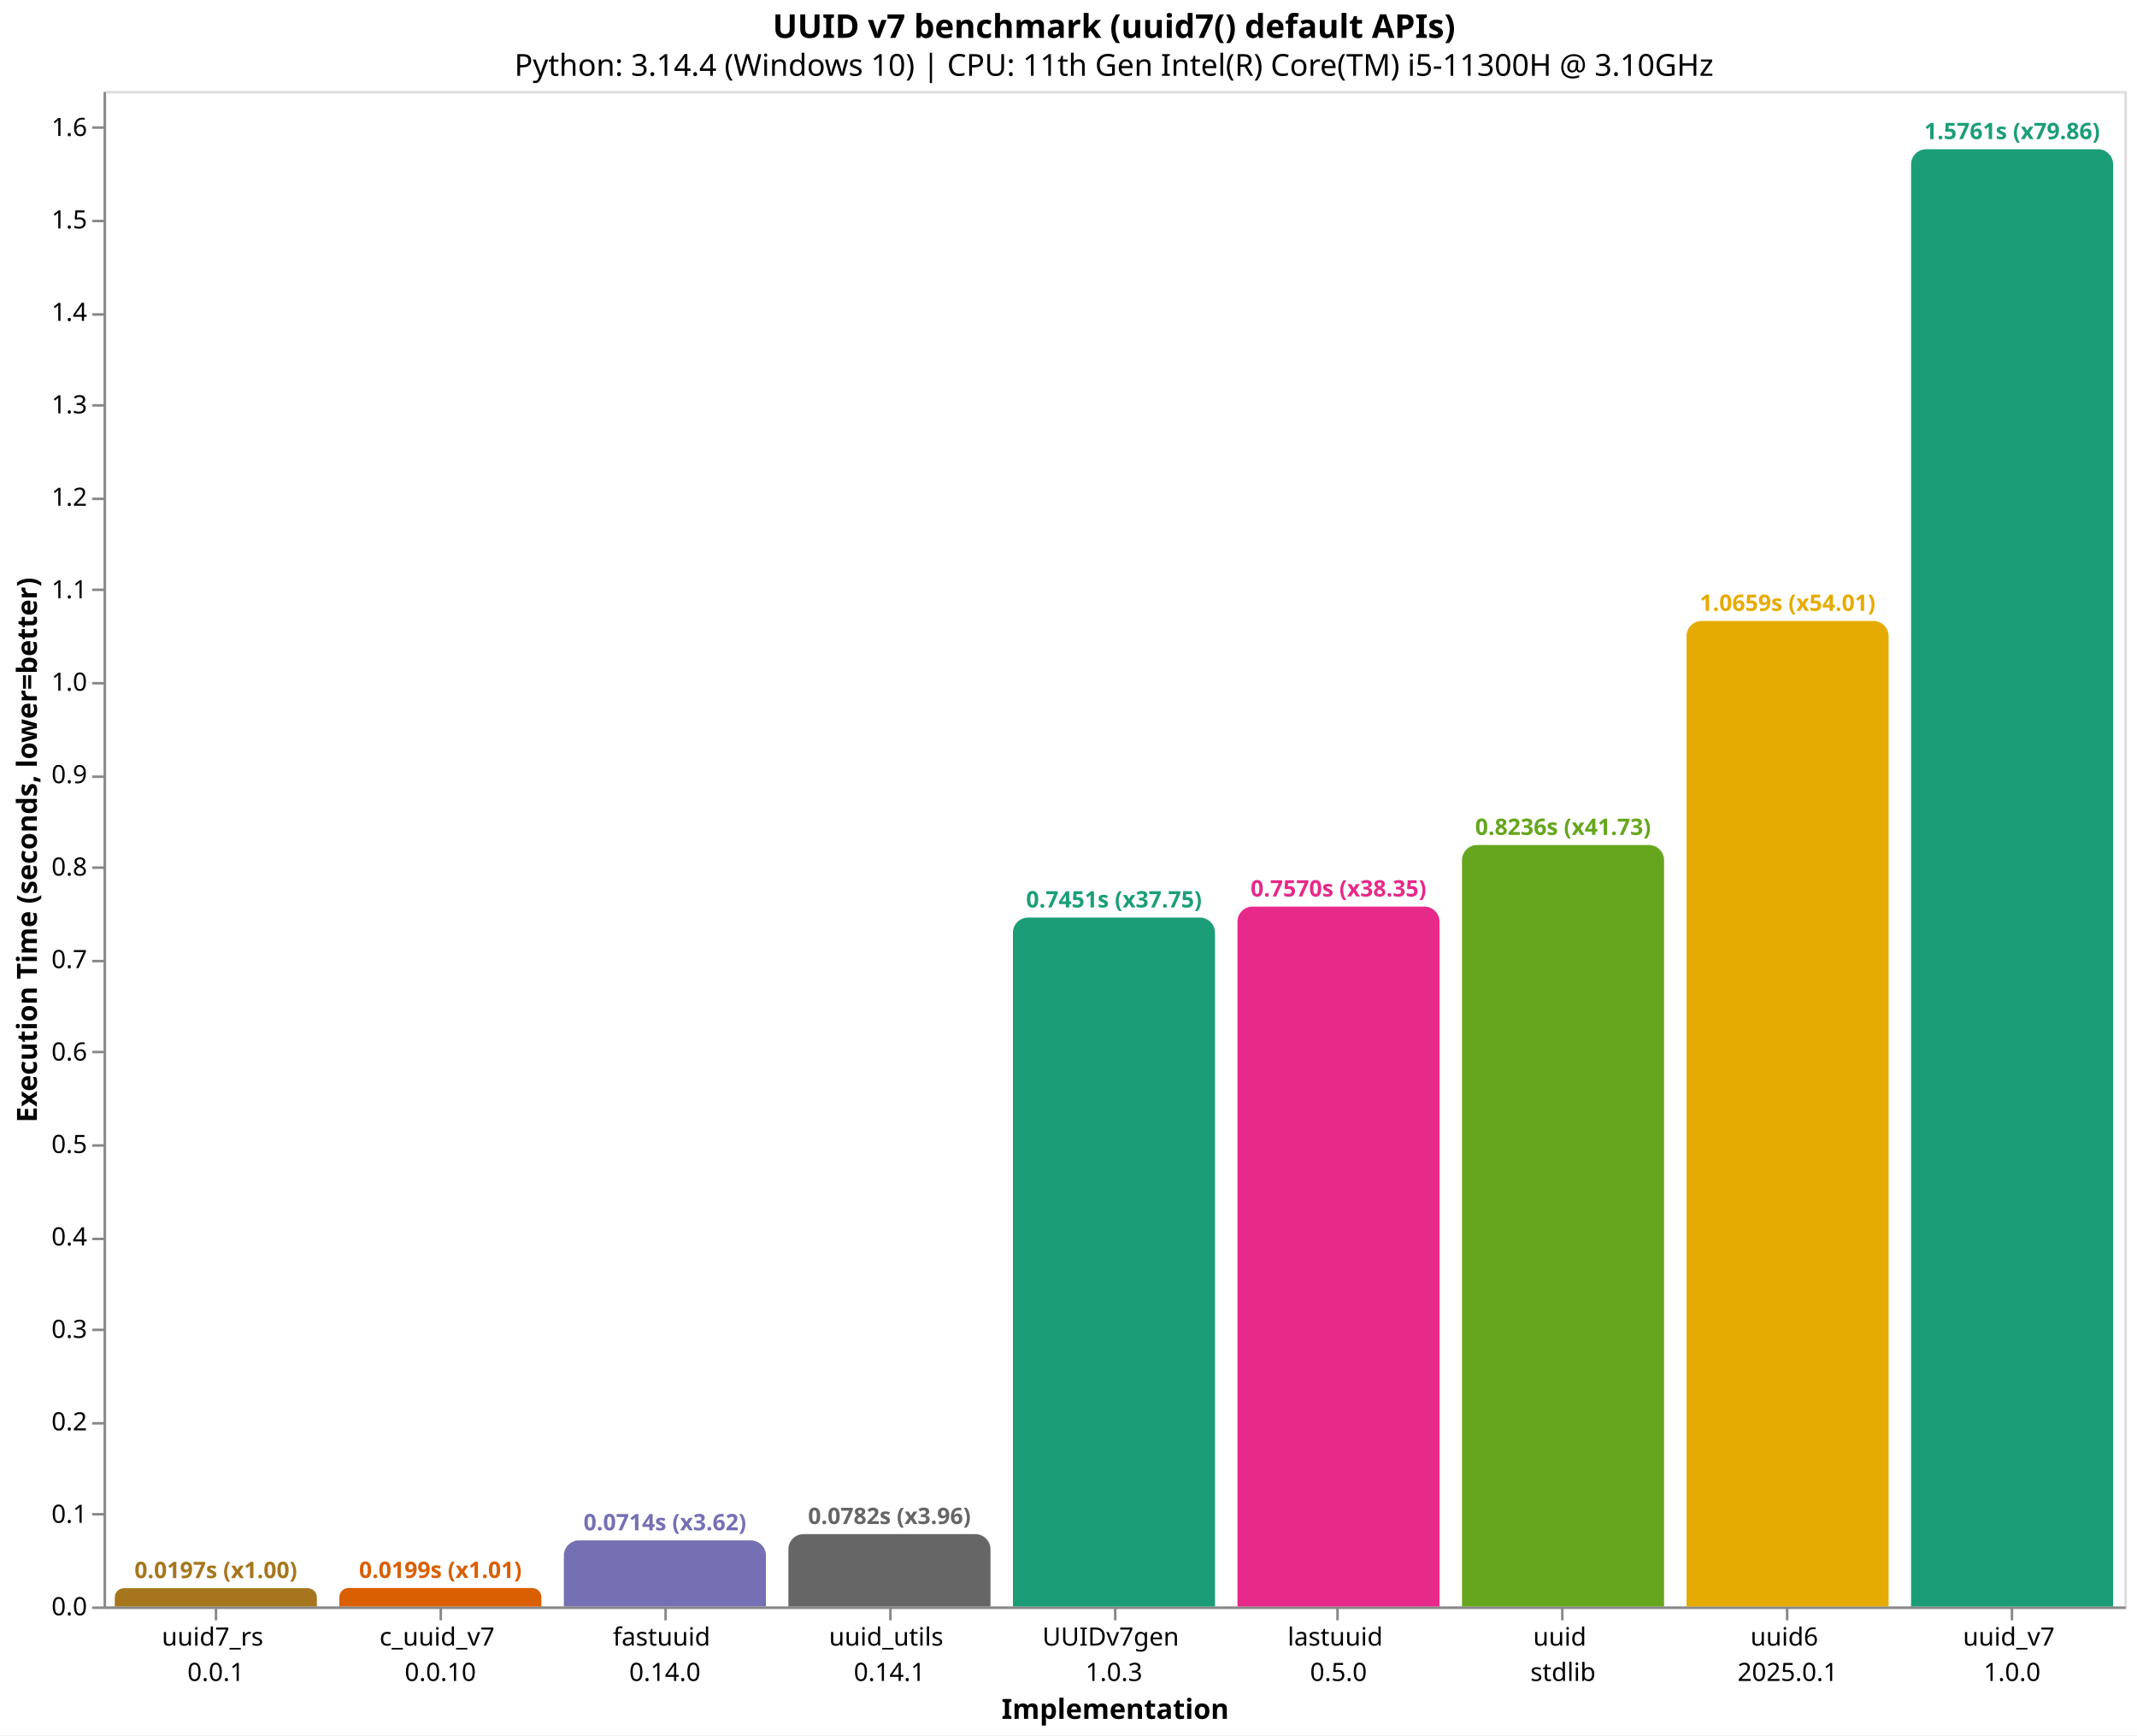
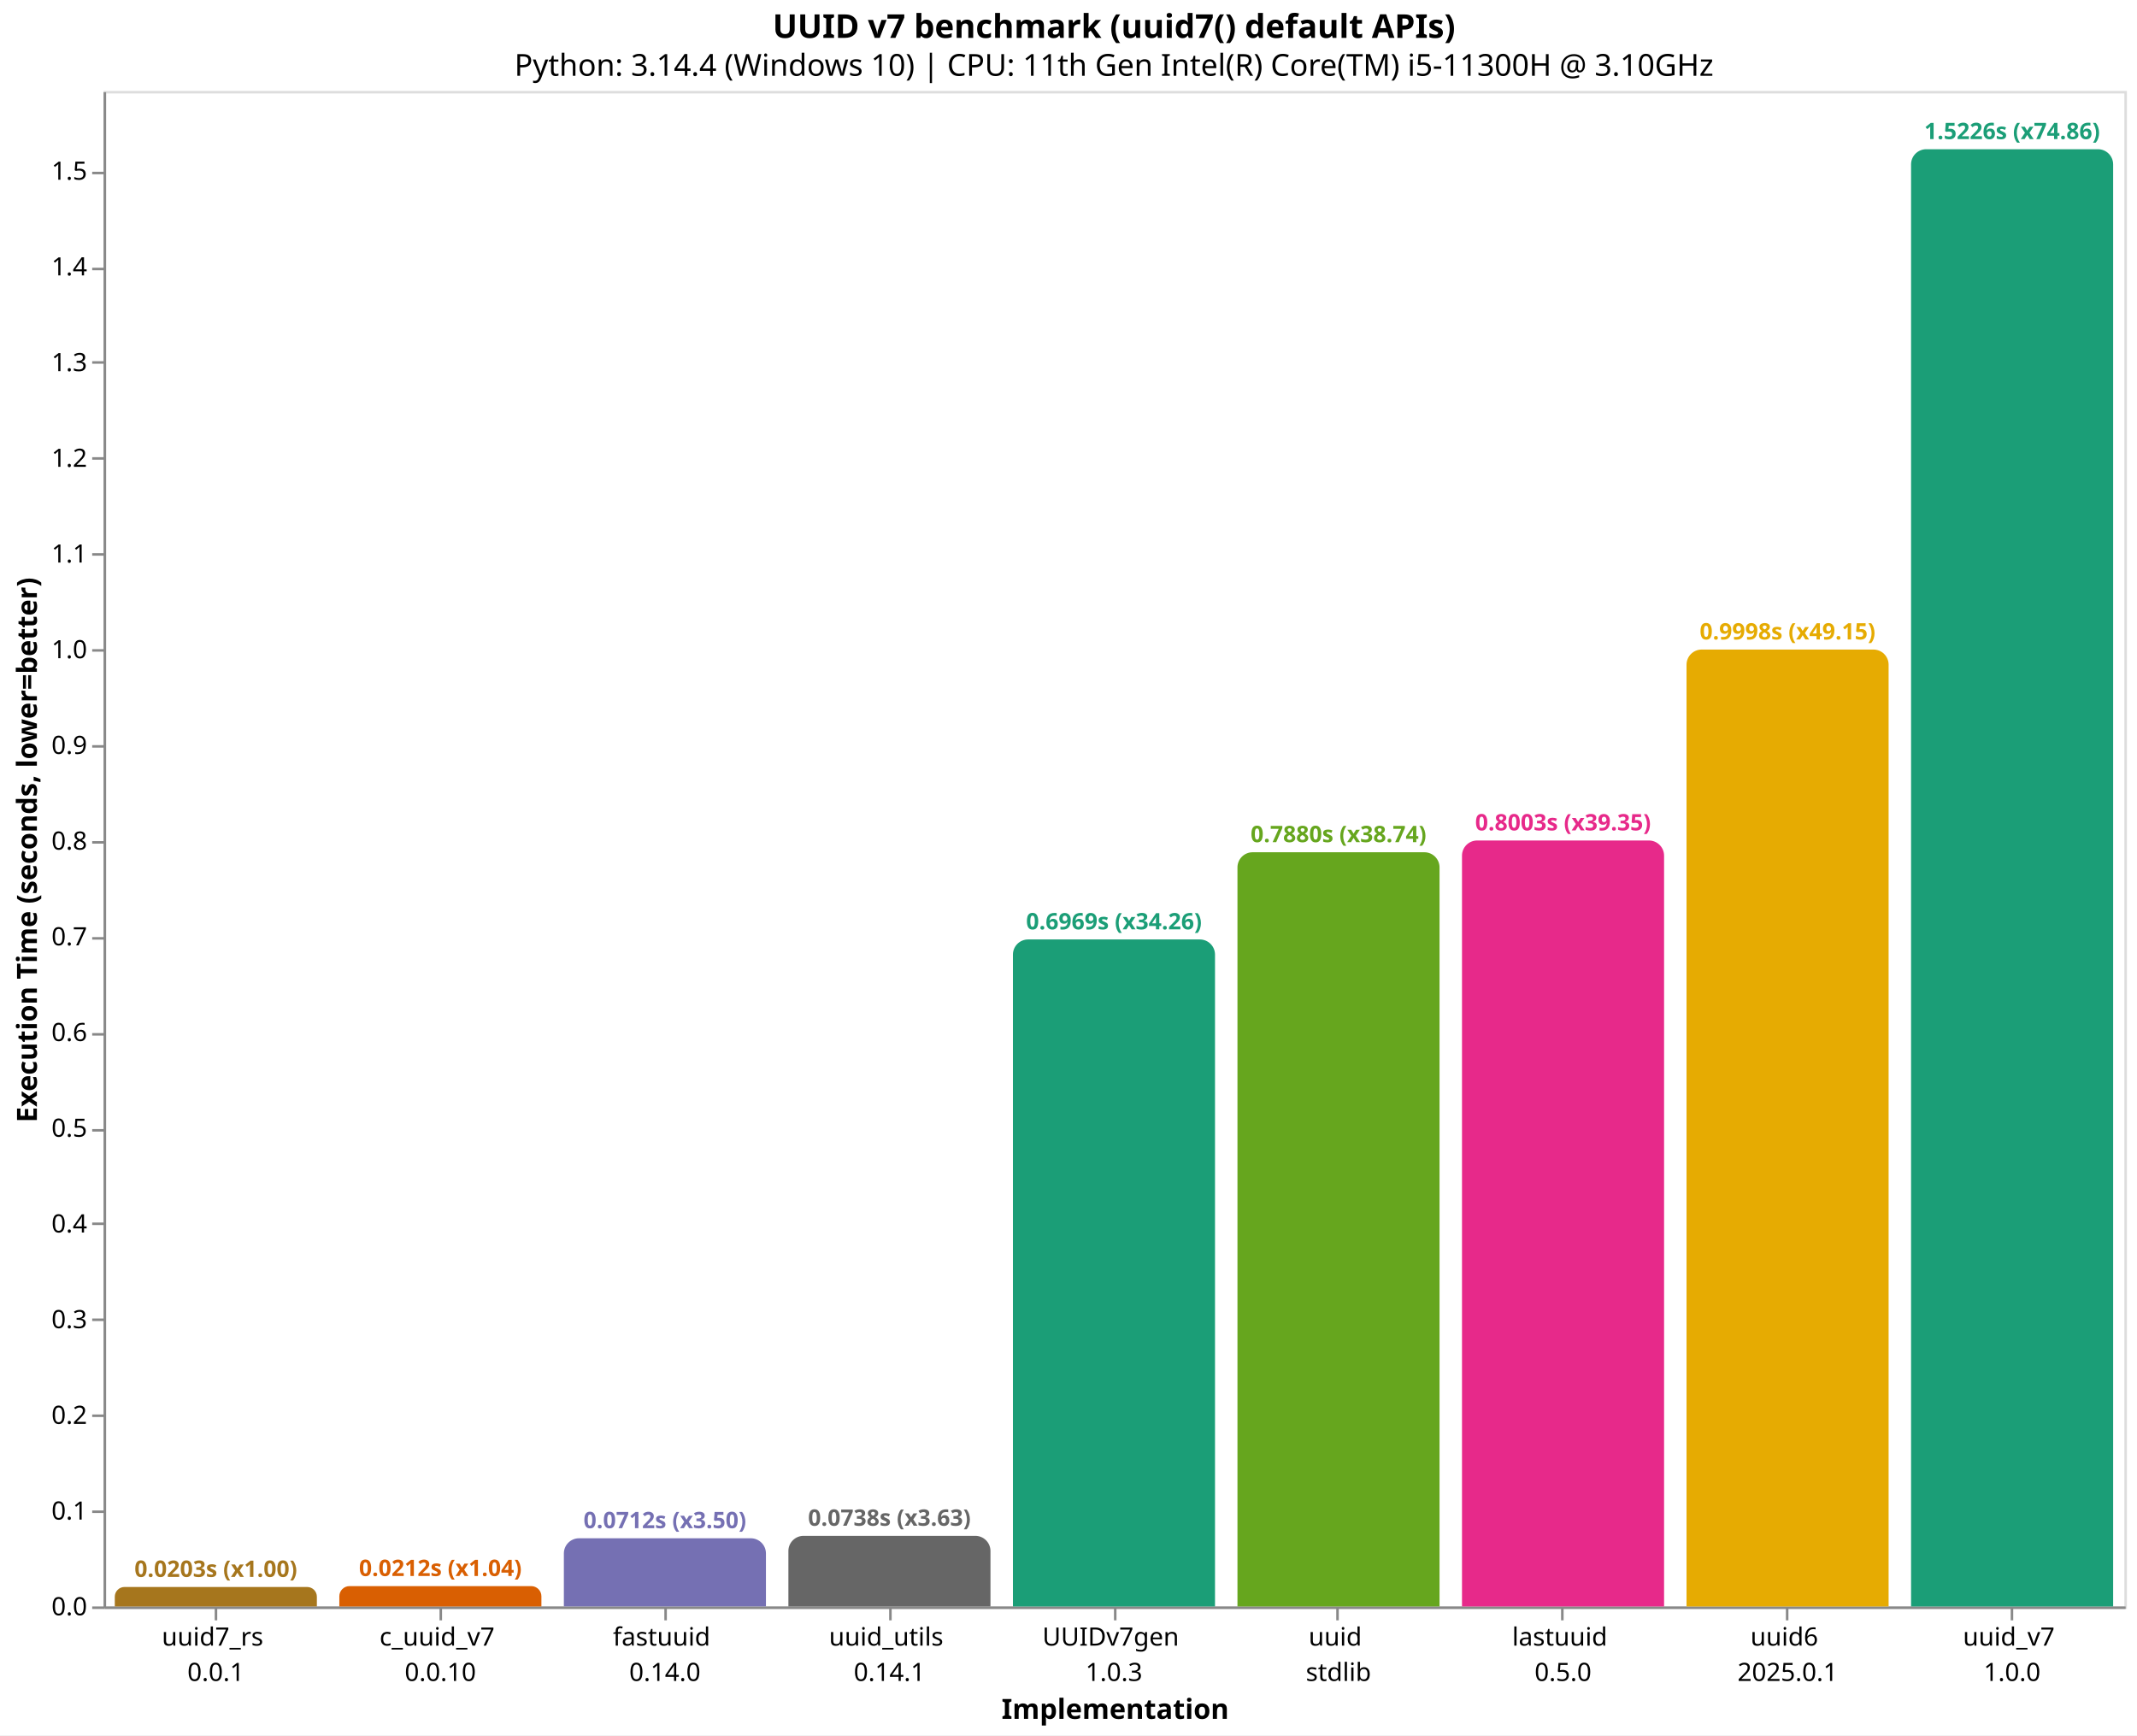
<svg xmlns="http://www.w3.org/2000/svg" version="1.1" class="marks" width="846" height="687" viewBox="0 0 846 687">
  <rect width="846" height="687" fill="white" />
  <g fill="none" stroke-miterlimit="10" transform="translate(41,36)">
    <g class="mark-group role-frame root" role="graphics-object" aria-roledescription="group mark container">
      <g transform="translate(0,0)">
        <path class="background" aria-hidden="true" d="M0.5,0.5h800v600h-800Z" stroke="#ddd" />
        <g>
          <g class="mark-group role-axis" role="graphics-symbol" aria-roledescription="axis" aria-label="X-axis titled 'Implementation' for a discrete scale with 9 values: uuid7_rs&#10;0.0.1, c_uuid_v7&#10;0.0.10, fastuuid&#10;0.14.0, uuid_utils&#10;0.14.1, UUIDv7gen&#10;1.0.3, ending with uuid_v7&#10;1.0.0">
            <g transform="translate(0.5,600.5)">
              <path class="background" aria-hidden="true" d="M0,0h0v0h0Z" pointer-events="none" />
              <g>
                <g class="mark-rule role-axis-tick" pointer-events="none">
                  <line transform="translate(44,0)" x2="0" y2="5" stroke="#888" stroke-width="1" opacity="1" />
                  <line transform="translate(133,0)" x2="0" y2="5" stroke="#888" stroke-width="1" opacity="1" />
                  <line transform="translate(222,0)" x2="0" y2="5" stroke="#888" stroke-width="1" opacity="1" />
                  <line transform="translate(311,0)" x2="0" y2="5" stroke="#888" stroke-width="1" opacity="1" />
                  <line transform="translate(400,0)" x2="0" y2="5" stroke="#888" stroke-width="1" opacity="1" />
                  <line transform="translate(488,0)" x2="0" y2="5" stroke="#888" stroke-width="1" opacity="1" />
                  <line transform="translate(577,0)" x2="0" y2="5" stroke="#888" stroke-width="1" opacity="1" />
                  <line transform="translate(666,0)" x2="0" y2="5" stroke="#888" stroke-width="1" opacity="1" />
                  <line transform="translate(755,0)" x2="0" y2="5" stroke="#888" stroke-width="1" opacity="1" />
                </g>
                <g class="mark-text role-axis-label" pointer-events="none">
                  <text text-anchor="middle" transform="translate(43.94444,15)" font-family="sans-serif" font-size="10px" fill="#000" opacity="1">
                    <tspan>uuid7_rs</tspan>
                    <tspan x="0" dy="14">0.0.1</tspan>
                  </text>
                  <text text-anchor="middle" transform="translate(132.8333,15)" font-family="sans-serif" font-size="10px" fill="#000" opacity="1">
                    <tspan>c_uuid_v7</tspan>
                    <tspan x="0" dy="14">0.0.10</tspan>
                  </text>
                  <text text-anchor="middle" transform="translate(221.7222,15)" font-family="sans-serif" font-size="10px" fill="#000" opacity="1">
                    <tspan>fastuuid</tspan>
                    <tspan x="0" dy="14">0.14.0</tspan>
                  </text>
                  <text text-anchor="middle" transform="translate(310.6111,15)" font-family="sans-serif" font-size="10px" fill="#000" opacity="1">
                    <tspan>uuid_utils</tspan>
                    <tspan x="0" dy="14">0.14.1</tspan>
                  </text>
                  <text text-anchor="middle" transform="translate(399.5,15)" font-family="sans-serif" font-size="10px" fill="#000" opacity="1">
                    <tspan>UUIDv7gen</tspan>
                    <tspan x="0" dy="14">1.0.3</tspan>
                  </text>
                  <text text-anchor="middle" transform="translate(488.3889,15)" font-family="sans-serif" font-size="10px" fill="#000" opacity="1">
+                     <tspan>uuid</tspan>
+                     <tspan x="0" dy="14">stdlib</tspan>
+                   </text>
+                   <text text-anchor="middle" transform="translate(577.2778,15)" font-family="sans-serif" font-size="10px" fill="#000" opacity="1">
                    <tspan>lastuuid</tspan>
                    <tspan x="0" dy="14">0.5.0</tspan>
-                   </text>
-                   <text text-anchor="middle" transform="translate(577.2778,15)" font-family="sans-serif" font-size="10px" fill="#000" opacity="1">
-                     <tspan>uuid</tspan>
-                     <tspan x="0" dy="14">stdlib</tspan>
                  </text>
                  <text text-anchor="middle" transform="translate(666.1667,15)" font-family="sans-serif" font-size="10px" fill="#000" opacity="1">
                    <tspan>uuid6</tspan>
                    <tspan x="0" dy="14">2025.0.1</tspan>
                  </text>
                  <text text-anchor="middle" transform="translate(755.0556,15)" font-family="sans-serif" font-size="10px" fill="#000" opacity="1">
                    <tspan>uuid_v7</tspan>
                    <tspan x="0" dy="14">1.0.0</tspan>
                  </text>
                </g>
                <g class="mark-rule role-axis-domain" pointer-events="none">
                  <line transform="translate(0,0)" x2="800" y2="0" stroke="#888" stroke-width="1" opacity="1" />
                </g>
                <g class="mark-text role-axis-title" pointer-events="none">
                  <text text-anchor="middle" transform="translate(400,44)" font-family="sans-serif" font-size="11px" font-weight="bold" fill="#000" opacity="1">Implementation</text>
                </g>
              </g>
              <path class="foreground" aria-hidden="true" d="" pointer-events="none" display="none" />
            </g>
          </g>
          <g class="mark-group role-axis" role="graphics-symbol" aria-roledescription="axis" aria-label="Y-axis titled 'Execution Time (seconds, lower=better)' for a linear scale with values from 0.0 to 1.6">
            <g transform="translate(0.5,0.5)">
              <path class="background" aria-hidden="true" d="M0,0h0v0h0Z" pointer-events="none" />
              <g>
                <g class="mark-rule role-axis-tick" pointer-events="none">
                  <line transform="translate(0,600)" x2="-5" y2="0" stroke="#888" stroke-width="1" opacity="1" />
-                   <line transform="translate(0,563)" x2="-5" y2="0" stroke="#888" stroke-width="1" opacity="1" />
-                   <line transform="translate(0,527)" x2="-5" y2="0" stroke="#888" stroke-width="1" opacity="1" />
-                   <line transform="translate(0,490)" x2="-5" y2="0" stroke="#888" stroke-width="1" opacity="1" />
-                   <line transform="translate(0,454)" x2="-5" y2="0" stroke="#888" stroke-width="1" opacity="1" />
-                   <line transform="translate(0,417)" x2="-5" y2="0" stroke="#888" stroke-width="1" opacity="1" />
-                   <line transform="translate(0,380)" x2="-5" y2="0" stroke="#888" stroke-width="1" opacity="1" />
-                   <line transform="translate(0,344)" x2="-5" y2="0" stroke="#888" stroke-width="1" opacity="1" />
-                   <line transform="translate(0,307)" x2="-5" y2="0" stroke="#888" stroke-width="1" opacity="1" />
-                   <line transform="translate(0,271)" x2="-5" y2="0" stroke="#888" stroke-width="1" opacity="1" />
-                   <line transform="translate(0,234)" x2="-5" y2="0" stroke="#888" stroke-width="1" opacity="1" />
-                   <line transform="translate(0,197)" x2="-5" y2="0" stroke="#888" stroke-width="1" opacity="1" />
-                   <line transform="translate(0,161)" x2="-5" y2="0" stroke="#888" stroke-width="1" opacity="1" />
-                   <line transform="translate(0,124)" x2="-5" y2="0" stroke="#888" stroke-width="1" opacity="1" />
-                   <line transform="translate(0,88)" x2="-5" y2="0" stroke="#888" stroke-width="1" opacity="1" />
-                   <line transform="translate(0,51)" x2="-5" y2="0" stroke="#888" stroke-width="1" opacity="1" />
-                   <line transform="translate(0,14)" x2="-5" y2="0" stroke="#888" stroke-width="1" opacity="1" />
+                   <line transform="translate(0,562)" x2="-5" y2="0" stroke="#888" stroke-width="1" opacity="1" />
+                   <line transform="translate(0,524)" x2="-5" y2="0" stroke="#888" stroke-width="1" opacity="1" />
+                   <line transform="translate(0,486)" x2="-5" y2="0" stroke="#888" stroke-width="1" opacity="1" />
+                   <line transform="translate(0,448)" x2="-5" y2="0" stroke="#888" stroke-width="1" opacity="1" />
+                   <line transform="translate(0,411)" x2="-5" y2="0" stroke="#888" stroke-width="1" opacity="1" />
+                   <line transform="translate(0,373)" x2="-5" y2="0" stroke="#888" stroke-width="1" opacity="1" />
+                   <line transform="translate(0,335)" x2="-5" y2="0" stroke="#888" stroke-width="1" opacity="1" />
+                   <line transform="translate(0,297)" x2="-5" y2="0" stroke="#888" stroke-width="1" opacity="1" />
+                   <line transform="translate(0,259)" x2="-5" y2="0" stroke="#888" stroke-width="1" opacity="1" />
+                   <line transform="translate(0,221)" x2="-5" y2="0" stroke="#888" stroke-width="1" opacity="1" />
+                   <line transform="translate(0,183)" x2="-5" y2="0" stroke="#888" stroke-width="1" opacity="1" />
+                   <line transform="translate(0,145)" x2="-5" y2="0" stroke="#888" stroke-width="1" opacity="1" />
+                   <line transform="translate(0,107)" x2="-5" y2="0" stroke="#888" stroke-width="1" opacity="1" />
+                   <line transform="translate(0,70)" x2="-5" y2="0" stroke="#888" stroke-width="1" opacity="1" />
+                   <line transform="translate(0,32)" x2="-5" y2="0" stroke="#888" stroke-width="1" opacity="1" />
                </g>
                <g class="mark-text role-axis-label" pointer-events="none">
                  <text text-anchor="end" transform="translate(-7,603)" font-family="sans-serif" font-size="10px" fill="#000" opacity="1">0.0</text>
-                   <text text-anchor="end" transform="translate(-7,566.3961)" font-family="sans-serif" font-size="10px" fill="#000" opacity="1">0.1</text>
-                   <text text-anchor="end" transform="translate(-7,529.7922)" font-family="sans-serif" font-size="10px" fill="#000" opacity="1">0.2</text>
-                   <text text-anchor="end" transform="translate(-7,493.1882)" font-family="sans-serif" font-size="10px" fill="#000" opacity="1">0.3</text>
-                   <text text-anchor="end" transform="translate(-7,456.5843)" font-family="sans-serif" font-size="10px" fill="#000" opacity="1">0.4</text>
-                   <text text-anchor="end" transform="translate(-7,419.9804)" font-family="sans-serif" font-size="10px" fill="#000" opacity="1">0.5</text>
-                   <text text-anchor="end" transform="translate(-7,383.3765)" font-family="sans-serif" font-size="10px" fill="#000" opacity="1">0.6</text>
-                   <text text-anchor="end" transform="translate(-7,346.7726)" font-family="sans-serif" font-size="10px" fill="#000" opacity="1">0.7</text>
-                   <text text-anchor="end" transform="translate(-7,310.1686)" font-family="sans-serif" font-size="10px" fill="#000" opacity="1">0.8</text>
-                   <text text-anchor="end" transform="translate(-7,273.5647)" font-family="sans-serif" font-size="10px" fill="#000" opacity="1">0.9</text>
-                   <text text-anchor="end" transform="translate(-7,236.9608)" font-family="sans-serif" font-size="10px" fill="#000" opacity="1">1.0</text>
-                   <text text-anchor="end" transform="translate(-7,200.3569)" font-family="sans-serif" font-size="10px" fill="#000" opacity="1">1.1</text>
-                   <text text-anchor="end" transform="translate(-7,163.7529)" font-family="sans-serif" font-size="10px" fill="#000" opacity="1">1.2</text>
-                   <text text-anchor="end" transform="translate(-7,127.149)" font-family="sans-serif" font-size="10px" fill="#000" opacity="1">1.3</text>
-                   <text text-anchor="end" transform="translate(-7,90.5451)" font-family="sans-serif" font-size="10px" fill="#000" opacity="1">1.4</text>
-                   <text text-anchor="end" transform="translate(-7,53.94118)" font-family="sans-serif" font-size="10px" fill="#000" opacity="1">1.5</text>
-                   <text text-anchor="end" transform="translate(-7,17.33726)" font-family="sans-serif" font-size="10px" fill="#000" opacity="1">1.6</text>
+                   <text text-anchor="end" transform="translate(-7,565.1101)" font-family="sans-serif" font-size="10px" fill="#000" opacity="1">0.1</text>
+                   <text text-anchor="end" transform="translate(-7,527.2201)" font-family="sans-serif" font-size="10px" fill="#000" opacity="1">0.2</text>
+                   <text text-anchor="end" transform="translate(-7,489.3302)" font-family="sans-serif" font-size="10px" fill="#000" opacity="1">0.3</text>
+                   <text text-anchor="end" transform="translate(-7,451.4403)" font-family="sans-serif" font-size="10px" fill="#000" opacity="1">0.4</text>
+                   <text text-anchor="end" transform="translate(-7,413.5504)" font-family="sans-serif" font-size="10px" fill="#000" opacity="1">0.5</text>
+                   <text text-anchor="end" transform="translate(-7,375.6604)" font-family="sans-serif" font-size="10px" fill="#000" opacity="1">0.6</text>
+                   <text text-anchor="end" transform="translate(-7,337.7705)" font-family="sans-serif" font-size="10px" fill="#000" opacity="1">0.7</text>
+                   <text text-anchor="end" transform="translate(-7,299.8806)" font-family="sans-serif" font-size="10px" fill="#000" opacity="1">0.8</text>
+                   <text text-anchor="end" transform="translate(-7,261.9907)" font-family="sans-serif" font-size="10px" fill="#000" opacity="1">0.9</text>
+                   <text text-anchor="end" transform="translate(-7,224.1007)" font-family="sans-serif" font-size="10px" fill="#000" opacity="1">1.0</text>
+                   <text text-anchor="end" transform="translate(-7,186.2108)" font-family="sans-serif" font-size="10px" fill="#000" opacity="1">1.1</text>
+                   <text text-anchor="end" transform="translate(-7,148.3209)" font-family="sans-serif" font-size="10px" fill="#000" opacity="1">1.2</text>
+                   <text text-anchor="end" transform="translate(-7,110.431)" font-family="sans-serif" font-size="10px" fill="#000" opacity="1">1.3</text>
+                   <text text-anchor="end" transform="translate(-7,72.54104)" font-family="sans-serif" font-size="10px" fill="#000" opacity="1">1.4</text>
+                   <text text-anchor="end" transform="translate(-7,34.65111)" font-family="sans-serif" font-size="10px" fill="#000" opacity="1">1.5</text>
                </g>
                <g class="mark-rule role-axis-domain" pointer-events="none">
                  <line transform="translate(0,600)" x2="0" y2="-600" stroke="#888" stroke-width="1" opacity="1" />
                </g>
                <g class="mark-text role-axis-title" pointer-events="none">
                  <text text-anchor="middle" transform="translate(-24.90137,300) rotate(-90) translate(0,-2)" font-family="sans-serif" font-size="11px" font-weight="bold" fill="#000" opacity="1">Execution Time (seconds, lower=better)</text>
                </g>
              </g>
              <path class="foreground" aria-hidden="true" d="" pointer-events="none" display="none" />
            </g>
          </g>
          <g class="mark-group role-scope" role="graphics-object" aria-roledescription="group mark container">
-             <g transform="translate(4.444444,592.776)">
-               <path class="background" aria-hidden="true" d="M3.612,0L76.388,0C78.382,0,80,1.618,80,3.612L80,7.224C80,7.224,80,7.224,80,7.224L0,7.224C0,7.224,0,7.224,0,7.224L0,3.612C0,1.618,1.618,0,3.612,0Z" />
+             <g transform="translate(4.444444,592.2929)">
+               <path class="background" aria-hidden="true" d="M3.854,0L76.146,0C78.273,0,80,1.727,80,3.854L80,7.707C80,7.707,80,7.707,80,7.707L0,7.707C0,7.707,0,7.707,0,7.707L0,3.854C0,1.727,1.727,0,3.854,0Z" />
              <g clip-path="url(#clip1)">
                <g class="mark-group role-scope" role="graphics-object" aria-roledescription="group mark container">
-                   <g transform="translate(0,-592.776)">
-                     <path class="background" aria-hidden="true" d="M0,0h80v0h-80Z" />
-                     <g>
-                       <g class="mark-rect role-mark layer_0_marks" role="graphics-object" aria-roledescription="rect mark container">
-                         <path aria-label="Implementation: uuid7_rs&#10;0.0.1; Execution Time (seconds, lower=better): 0.0197356999997; implementation: uuid7_rs; Execution Time (s): 0.0197; Slowdown: 1.00" role="graphics-symbol" aria-roledescription="bar" d="M0,592.776h80v7.224h-80Z" fill="#a6761d" />
-                       </g>
-                     </g>
-                     <path class="foreground" aria-hidden="true" d="" display="none" />
-                   </g>
-                 </g>
-               </g>
-               <path class="foreground" aria-hidden="true" d="" display="none" />
-             </g>
-             <g transform="translate(93.33333,592.7115)">
-               <path class="background" aria-hidden="true" d="M3.644,0L76.356,0C78.367,0,80,1.633,80,3.644L80,7.289C80,7.289,80,7.289,80,7.289L0,7.289C0,7.289,0,7.289,0,7.289L0,3.644C0,1.633,1.633,0,3.644,0Z" />
+                   <g transform="translate(0,-592.2929)">
+                     <path class="background" aria-hidden="true" d="M0,0h80v0h-80Z" />
+                     <g>
+                       <g class="mark-rect role-mark layer_0_marks" role="graphics-object" aria-roledescription="rect mark container">
+                         <path aria-label="Implementation: uuid7_rs&#10;0.0.1; Execution Time (seconds, lower=better): 0.0203407000008; implementation: uuid7_rs; Execution Time (s): 0.0203; Slowdown: 1.00" role="graphics-symbol" aria-roledescription="bar" d="M0,592.293h80v7.707h-80Z" fill="#a6761d" />
+                       </g>
+                     </g>
+                     <path class="foreground" aria-hidden="true" d="" display="none" />
+                   </g>
+                 </g>
+               </g>
+               <path class="foreground" aria-hidden="true" d="" display="none" />
+             </g>
+             <g transform="translate(93.33333,591.9503)">
+               <path class="background" aria-hidden="true" d="M4.025,0L75.975,0C78.197,0,80,1.803,80,4.025L80,8.05C80,8.05,80,8.05,80,8.05L0,8.05C0,8.05,0,8.05,0,8.05L0,4.025C0,1.803,1.803,0,4.025,0Z" />
              <g clip-path="url(#clip2)">
                <g class="mark-group role-scope" role="graphics-object" aria-roledescription="group mark container">
-                   <g transform="translate(0,-592.7115)">
-                     <path class="background" aria-hidden="true" d="M0,0h80v0h-80Z" />
-                     <g>
-                       <g class="mark-rect role-mark layer_0_marks" role="graphics-object" aria-roledescription="rect mark container">
-                         <path aria-label="Implementation: c_uuid_v7&#10;0.0.10; Execution Time (seconds, lower=better): 0.019911899999; implementation: c_uuid_v7; Execution Time (s): 0.0199; Slowdown: 1.01" role="graphics-symbol" aria-roledescription="bar" d="M0,592.711h80v7.289h-80Z" fill="#d95f02" />
-                       </g>
-                     </g>
-                     <path class="foreground" aria-hidden="true" d="" display="none" />
-                   </g>
-                 </g>
-               </g>
-               <path class="foreground" aria-hidden="true" d="" display="none" />
-             </g>
-             <g transform="translate(182.2222,573.8494)">
-               <path class="background" aria-hidden="true" d="M6,0L74,0C77.311,0,80,2.689,80,6L80,26.151C80,26.151,80,26.151,80,26.151L0,26.151C0,26.151,0,26.151,0,26.151L0,6C0,2.689,2.689,0,6,0Z" />
+                   <g transform="translate(0,-591.9503)">
+                     <path class="background" aria-hidden="true" d="M0,0h80v0h-80Z" />
+                     <g>
+                       <g class="mark-rect role-mark layer_0_marks" role="graphics-object" aria-roledescription="rect mark container">
+                         <path aria-label="Implementation: c_uuid_v7&#10;0.0.10; Execution Time (seconds, lower=better): 0.0212448999991; implementation: c_uuid_v7; Execution Time (s): 0.0212; Slowdown: 1.04" role="graphics-symbol" aria-roledescription="bar" d="M0,591.95h80v8.05h-80Z" fill="#d95f02" />
+                       </g>
+                     </g>
+                     <path class="foreground" aria-hidden="true" d="" display="none" />
+                   </g>
+                 </g>
+               </g>
+               <path class="foreground" aria-hidden="true" d="" display="none" />
+             </g>
+             <g transform="translate(182.2222,573.0095)">
+               <path class="background" aria-hidden="true" d="M6,0L74,0C77.311,0,80,2.689,80,6L80,26.99C80,26.99,80,26.99,80,26.99L0,26.99C0,26.99,0,26.99,0,26.99L0,6C0,2.689,2.689,0,6,0Z" />
              <g clip-path="url(#clip3)">
                <g class="mark-group role-scope" role="graphics-object" aria-roledescription="group mark container">
-                   <g transform="translate(0,-573.8494)">
-                     <path class="background" aria-hidden="true" d="M0,0h80v0h-80Z" />
-                     <g>
-                       <g class="mark-rect role-mark layer_0_marks" role="graphics-object" aria-roledescription="rect mark container">
-                         <path aria-label="Implementation: fastuuid&#10;0.14.0; Execution Time (seconds, lower=better): 0.0714420999975; implementation: fastuuid; Execution Time (s): 0.0714; Slowdown: 3.62" role="graphics-symbol" aria-roledescription="bar" d="M0,573.849h80v26.151h-80Z" fill="#7570b3" />
-                       </g>
-                     </g>
-                     <path class="foreground" aria-hidden="true" d="" display="none" />
-                   </g>
-                 </g>
-               </g>
-               <path class="foreground" aria-hidden="true" d="" display="none" />
-             </g>
-             <g transform="translate(271.1111,571.3649)">
-               <path class="background" aria-hidden="true" d="M6,0L74,0C77.311,0,80,2.689,80,6L80,28.635C80,28.635,80,28.635,80,28.635L0,28.635C0,28.635,0,28.635,0,28.635L0,6C0,2.689,2.689,0,6,0Z" />
+                   <g transform="translate(0,-573.0095)">
+                     <path class="background" aria-hidden="true" d="M0,0h80v0h-80Z" />
+                     <g>
+                       <g class="mark-rect role-mark layer_0_marks" role="graphics-object" aria-roledescription="rect mark container">
+                         <path aria-label="Implementation: fastuuid&#10;0.14.0; Execution Time (seconds, lower=better): 0.071233900002; implementation: fastuuid; Execution Time (s): 0.0712; Slowdown: 3.50" role="graphics-symbol" aria-roledescription="bar" d="M0,573.01h80v26.99h-80Z" fill="#7570b3" />
+                       </g>
+                     </g>
+                     <path class="foreground" aria-hidden="true" d="" display="none" />
+                   </g>
+                 </g>
+               </g>
+               <path class="foreground" aria-hidden="true" d="" display="none" />
+             </g>
+             <g transform="translate(271.1111,572.0501)">
+               <path class="background" aria-hidden="true" d="M6,0L74,0C77.311,0,80,2.689,80,6L80,27.95C80,27.95,80,27.95,80,27.95L0,27.95C0,27.95,0,27.95,0,27.95L0,6C0,2.689,2.689,0,6,0Z" />
              <g clip-path="url(#clip4)">
                <g class="mark-group role-scope" role="graphics-object" aria-roledescription="group mark container">
-                   <g transform="translate(0,-571.3649)">
-                     <path class="background" aria-hidden="true" d="M0,0h80v0h-80Z" />
-                     <g>
-                       <g class="mark-rect role-mark layer_0_marks" role="graphics-object" aria-roledescription="rect mark container">
-                         <path aria-label="Implementation: uuid_utils&#10;0.14.1; Execution Time (seconds, lower=better): 0.0782297000005; implementation: uuid_utils; Execution Time (s): 0.0782; Slowdown: 3.96" role="graphics-symbol" aria-roledescription="bar" d="M0,571.365h80v28.635h-80Z" fill="#666666" />
-                       </g>
-                     </g>
-                     <path class="foreground" aria-hidden="true" d="" display="none" />
-                   </g>
-                 </g>
-               </g>
-               <path class="foreground" aria-hidden="true" d="" display="none" />
-             </g>
-             <g transform="translate(360,327.2611)">
-               <path class="background" aria-hidden="true" d="M6,0L74,0C77.311,0,80,2.689,80,6L80,272.739C80,272.739,80,272.739,80,272.739L0,272.739C0,272.739,0,272.739,0,272.739L0,6C0,2.689,2.689,0,6,0Z" />
+                   <g transform="translate(0,-572.0501)">
+                     <path class="background" aria-hidden="true" d="M0,0h80v0h-80Z" />
+                     <g>
+                       <g class="mark-rect role-mark layer_0_marks" role="graphics-object" aria-roledescription="rect mark container">
+                         <path aria-label="Implementation: uuid_utils&#10;0.14.1; Execution Time (seconds, lower=better): 0.0737660999985; implementation: uuid_utils; Execution Time (s): 0.0738; Slowdown: 3.63" role="graphics-symbol" aria-roledescription="bar" d="M0,572.05h80v27.95h-80Z" fill="#666666" />
+                       </g>
+                     </g>
+                     <path class="foreground" aria-hidden="true" d="" display="none" />
+                   </g>
+                 </g>
+               </g>
+               <path class="foreground" aria-hidden="true" d="" display="none" />
+             </g>
+             <g transform="translate(360,335.9349)">
+               <path class="background" aria-hidden="true" d="M6,0L74,0C77.311,0,80,2.689,80,6L80,264.065C80,264.065,80,264.065,80,264.065L0,264.065C0,264.065,0,264.065,0,264.065L0,6C0,2.689,2.689,0,6,0Z" />
              <g clip-path="url(#clip5)">
                <g class="mark-group role-scope" role="graphics-object" aria-roledescription="group mark container">
-                   <g transform="translate(0,-327.2611)">
-                     <path class="background" aria-hidden="true" d="M0,0h80v0h-80Z" />
-                     <g>
-                       <g class="mark-rect role-mark layer_0_marks" role="graphics-object" aria-roledescription="rect mark container">
-                         <path aria-label="Implementation: UUIDv7gen&#10;1.0.3; Execution Time (seconds, lower=better): 0.745108300001; implementation: UUIDv7gen; Execution Time (s): 0.7451; Slowdown: 37.75" role="graphics-symbol" aria-roledescription="bar" d="M0,327.261h80v272.739h-80Z" fill="#1b9e77" />
-                       </g>
-                     </g>
-                     <path class="foreground" aria-hidden="true" d="" display="none" />
-                   </g>
-                 </g>
-               </g>
-               <path class="foreground" aria-hidden="true" d="" display="none" />
-             </g>
-             <g transform="translate(448.8889,322.9224)">
-               <path class="background" aria-hidden="true" d="M6,0L74,0C77.311,0,80,2.689,80,6L80,277.078C80,277.078,80,277.078,80,277.078L0,277.078C0,277.078,0,277.078,0,277.078L0,6C0,2.689,2.689,0,6,0Z" />
+                   <g transform="translate(0,-335.9349)">
+                     <path class="background" aria-hidden="true" d="M0,0h80v0h-80Z" />
+                     <g>
+                       <g class="mark-rect role-mark layer_0_marks" role="graphics-object" aria-roledescription="rect mark container">
+                         <path aria-label="Implementation: UUIDv7gen&#10;1.0.3; Execution Time (seconds, lower=better): 0.6969269; implementation: UUIDv7gen; Execution Time (s): 0.6969; Slowdown: 34.26" role="graphics-symbol" aria-roledescription="bar" d="M0,335.935h80v264.065h-80Z" fill="#1b9e77" />
+                       </g>
+                     </g>
+                     <path class="foreground" aria-hidden="true" d="" display="none" />
+                   </g>
+                 </g>
+               </g>
+               <path class="foreground" aria-hidden="true" d="" display="none" />
+             </g>
+             <g transform="translate(448.8889,301.4112)">
+               <path class="background" aria-hidden="true" d="M6,0L74,0C77.311,0,80,2.689,80,6L80,298.589C80,298.589,80,298.589,80,298.589L0,298.589C0,298.589,0,298.589,0,298.589L0,6C0,2.689,2.689,0,6,0Z" />
              <g clip-path="url(#clip6)">
                <g class="mark-group role-scope" role="graphics-object" aria-roledescription="group mark container">
-                   <g transform="translate(0,-322.9224)">
-                     <path class="background" aria-hidden="true" d="M0,0h80v0h-80Z" />
-                     <g>
-                       <g class="mark-rect role-mark layer_0_marks" role="graphics-object" aria-roledescription="rect mark container">
-                         <path aria-label="Implementation: lastuuid&#10;0.5.0; Execution Time (seconds, lower=better): 0.756961499999; implementation: lastuuid; Execution Time (s): 0.7570; Slowdown: 38.35" role="graphics-symbol" aria-roledescription="bar" d="M0,322.922h80v277.078h-80Z" fill="#e7298a" />
-                       </g>
-                     </g>
-                     <path class="foreground" aria-hidden="true" d="" display="none" />
-                   </g>
-                 </g>
-               </g>
-               <path class="foreground" aria-hidden="true" d="" display="none" />
-             </g>
-             <g transform="translate(537.7778,298.5444)">
-               <path class="background" aria-hidden="true" d="M6,0L74,0C77.311,0,80,2.689,80,6L80,301.456C80,301.456,80,301.456,80,301.456L0,301.456C0,301.456,0,301.456,0,301.456L0,6C0,2.689,2.689,0,6,0Z" />
+                   <g transform="translate(0,-301.4112)">
+                     <path class="background" aria-hidden="true" d="M0,0h80v0h-80Z" />
+                     <g>
+                       <g class="mark-rect role-mark layer_0_marks" role="graphics-object" aria-roledescription="rect mark container">
+                         <path aria-label="Implementation: uuid&#10;stdlib; Execution Time (seconds, lower=better): 0.788042699998; implementation: uuid; Execution Time (s): 0.7880; Slowdown: 38.74" role="graphics-symbol" aria-roledescription="bar" d="M0,301.411h80v298.589h-80Z" fill="#66a61e" />
+                       </g>
+                     </g>
+                     <path class="foreground" aria-hidden="true" d="" display="none" />
+                   </g>
+                 </g>
+               </g>
+               <path class="foreground" aria-hidden="true" d="" display="none" />
+             </g>
+             <g transform="translate(537.7778,296.7562)">
+               <path class="background" aria-hidden="true" d="M6,0L74,0C77.311,0,80,2.689,80,6L80,303.244C80,303.244,80,303.244,80,303.244L0,303.244C0,303.244,0,303.244,0,303.244L0,6C0,2.689,2.689,0,6,0Z" />
              <g clip-path="url(#clip7)">
                <g class="mark-group role-scope" role="graphics-object" aria-roledescription="group mark container">
-                   <g transform="translate(0,-298.5444)">
-                     <path class="background" aria-hidden="true" d="M0,0h80v0h-80Z" />
-                     <g>
-                       <g class="mark-rect role-mark layer_0_marks" role="graphics-object" aria-roledescription="rect mark container">
-                         <path aria-label="Implementation: uuid&#10;stdlib; Execution Time (seconds, lower=better): 0.823560999997; implementation: uuid; Execution Time (s): 0.8236; Slowdown: 41.73" role="graphics-symbol" aria-roledescription="bar" d="M0,298.544h80v301.456h-80Z" fill="#66a61e" />
-                       </g>
-                     </g>
-                     <path class="foreground" aria-hidden="true" d="" display="none" />
-                   </g>
-                 </g>
-               </g>
-               <path class="foreground" aria-hidden="true" d="" display="none" />
-             </g>
-             <g transform="translate(626.6667,209.8403)">
-               <path class="background" aria-hidden="true" d="M6,0L74,0C77.311,0,80,2.689,80,6L80,390.16C80,390.16,80,390.16,80,390.16L0,390.16C0,390.16,0,390.16,0,390.16L0,6C0,2.689,2.689,0,6,0Z" />
+                   <g transform="translate(0,-296.7562)">
+                     <path class="background" aria-hidden="true" d="M0,0h80v0h-80Z" />
+                     <g>
+                       <g class="mark-rect role-mark layer_0_marks" role="graphics-object" aria-roledescription="rect mark container">
+                         <path aria-label="Implementation: lastuuid&#10;0.5.0; Execution Time (seconds, lower=better): 0.800328199999; implementation: lastuuid; Execution Time (s): 0.8003; Slowdown: 39.35" role="graphics-symbol" aria-roledescription="bar" d="M0,296.756h80v303.244h-80Z" fill="#e7298a" />
+                       </g>
+                     </g>
+                     <path class="foreground" aria-hidden="true" d="" display="none" />
+                   </g>
+                 </g>
+               </g>
+               <path class="foreground" aria-hidden="true" d="" display="none" />
+             </g>
+             <g transform="translate(626.6667,221.1599)">
+               <path class="background" aria-hidden="true" d="M6,0L74,0C77.311,0,80,2.689,80,6L80,378.84C80,378.84,80,378.84,80,378.84L0,378.84C0,378.84,0,378.84,0,378.84L0,6C0,2.689,2.689,0,6,0Z" />
              <g clip-path="url(#clip8)">
                <g class="mark-group role-scope" role="graphics-object" aria-roledescription="group mark container">
-                   <g transform="translate(0,-209.8403)">
-                     <path class="background" aria-hidden="true" d="M0,0h80v0h-80Z" />
-                     <g>
-                       <g class="mark-rect role-mark layer_0_marks" role="graphics-object" aria-roledescription="rect mark container">
-                         <path aria-label="Implementation: uuid6&#10;2025.0.1; Execution Time (seconds, lower=better): 1.0658958; implementation: uuid6; Execution Time (s): 1.0659; Slowdown: 54.01" role="graphics-symbol" aria-roledescription="bar" d="M0,209.84h80v390.16h-80Z" fill="#e6ab02" />
+                   <g transform="translate(0,-221.1599)">
+                     <path class="background" aria-hidden="true" d="M0,0h80v0h-80Z" />
+                     <g>
+                       <g class="mark-rect role-mark layer_0_marks" role="graphics-object" aria-roledescription="rect mark container">
+                         <path aria-label="Implementation: uuid6&#10;2025.0.1; Execution Time (seconds, lower=better): 0.9998438; implementation: uuid6; Execution Time (s): 0.9998; Slowdown: 49.15" role="graphics-symbol" aria-roledescription="bar" d="M0,221.16h80v378.84h-80Z" fill="#e6ab02" />
                      </g>
                    </g>
                    <path class="foreground" aria-hidden="true" d="" display="none" />
                  </g>
                </g>
              </g>
              <path class="foreground" aria-hidden="true" d="" display="none" />
            </g>
            <g transform="translate(715.5556,23.07692)">
              <path class="background" aria-hidden="true" d="M6,0L74,0C77.311,0,80,2.689,80,6L80,576.923C80,576.923,80,576.923,80,576.923L0,576.923C0,576.923,0,576.923,0,576.923L0,6C0,2.689,2.689,0,6,0Z" />
              <g clip-path="url(#clip9)">
                <g class="mark-group role-scope" role="graphics-object" aria-roledescription="group mark container">
                  <g transform="translate(0,-23.07692)">
                    <path class="background" aria-hidden="true" d="M0,0h80v0h-80Z" />
                    <g>
                      <g class="mark-rect role-mark layer_0_marks" role="graphics-object" aria-roledescription="rect mark container">
-                         <path aria-label="Implementation: uuid_v7&#10;1.0.0; Execution Time (seconds, lower=better): 1.5761237; implementation: uuid_v7; Execution Time (s): 1.5761; Slowdown: 79.86" role="graphics-symbol" aria-roledescription="bar" d="M0,23.077h80v576.923h-80Z" fill="#1b9e77" />
+                         <path aria-label="Implementation: uuid_v7&#10;1.0.0; Execution Time (seconds, lower=better): 1.5226292; implementation: uuid_v7; Execution Time (s): 1.5226; Slowdown: 74.86" role="graphics-symbol" aria-roledescription="bar" d="M0,23.077h80v576.923h-80Z" fill="#1b9e77" />
                      </g>
                    </g>
                    <path class="foreground" aria-hidden="true" d="" display="none" />
                  </g>
                </g>
              </g>
              <path class="foreground" aria-hidden="true" d="" display="none" />
            </g>
          </g>
          <g class="mark-text role-mark layer_1_marks" role="graphics-object" aria-roledescription="text mark container">
-             <text aria-label="Implementation: uuid7_rs&#10;0.0.1; Execution Time (seconds, lower=better): 0.0197356999997; implementation: uuid7_rs; label: 0.0197s (x1.00); Execution Time (s): 0.0197; Slowdown: 1.00" role="graphics-symbol" aria-roledescription="text mark" text-anchor="middle" transform="translate(44.44444,588.776)" font-family="sans-serif" font-size="9px" font-weight="bold" fill="#a6761d">0.0197s (x1.00)</text>
-             <text aria-label="Implementation: c_uuid_v7&#10;0.0.10; Execution Time (seconds, lower=better): 0.019911899999; implementation: c_uuid_v7; label: 0.0199s (x1.01); Execution Time (s): 0.0199; Slowdown: 1.01" role="graphics-symbol" aria-roledescription="text mark" text-anchor="middle" transform="translate(133.3333,588.7115)" font-family="sans-serif" font-size="9px" font-weight="bold" fill="#d95f02">0.0199s (x1.01)</text>
-             <text aria-label="Implementation: fastuuid&#10;0.14.0; Execution Time (seconds, lower=better): 0.0714420999975; implementation: fastuuid; label: 0.0714s (x3.62); Execution Time (s): 0.0714; Slowdown: 3.62" role="graphics-symbol" aria-roledescription="text mark" text-anchor="middle" transform="translate(222.2222,569.8494)" font-family="sans-serif" font-size="9px" font-weight="bold" fill="#7570b3">0.0714s (x3.62)</text>
-             <text aria-label="Implementation: uuid_utils&#10;0.14.1; Execution Time (seconds, lower=better): 0.0782297000005; implementation: uuid_utils; label: 0.0782s (x3.96); Execution Time (s): 0.0782; Slowdown: 3.96" role="graphics-symbol" aria-roledescription="text mark" text-anchor="middle" transform="translate(311.1111,567.3649)" font-family="sans-serif" font-size="9px" font-weight="bold" fill="#666666">0.0782s (x3.96)</text>
-             <text aria-label="Implementation: UUIDv7gen&#10;1.0.3; Execution Time (seconds, lower=better): 0.745108300001; implementation: UUIDv7gen; label: 0.7451s (x37.75); Execution Time (s): 0.7451; Slowdown: 37.75" role="graphics-symbol" aria-roledescription="text mark" text-anchor="middle" transform="translate(400,323.2611)" font-family="sans-serif" font-size="9px" font-weight="bold" fill="#1b9e77">0.7451s (x37.75)</text>
-             <text aria-label="Implementation: lastuuid&#10;0.5.0; Execution Time (seconds, lower=better): 0.756961499999; implementation: lastuuid; label: 0.7570s (x38.35); Execution Time (s): 0.7570; Slowdown: 38.35" role="graphics-symbol" aria-roledescription="text mark" text-anchor="middle" transform="translate(488.8889,318.9224)" font-family="sans-serif" font-size="9px" font-weight="bold" fill="#e7298a">0.7570s (x38.35)</text>
-             <text aria-label="Implementation: uuid&#10;stdlib; Execution Time (seconds, lower=better): 0.823560999997; implementation: uuid; label: 0.8236s (x41.73); Execution Time (s): 0.8236; Slowdown: 41.73" role="graphics-symbol" aria-roledescription="text mark" text-anchor="middle" transform="translate(577.7778,294.5444)" font-family="sans-serif" font-size="9px" font-weight="bold" fill="#66a61e">0.8236s (x41.73)</text>
-             <text aria-label="Implementation: uuid6&#10;2025.0.1; Execution Time (seconds, lower=better): 1.0658958; implementation: uuid6; label: 1.0659s (x54.01); Execution Time (s): 1.0659; Slowdown: 54.01" role="graphics-symbol" aria-roledescription="text mark" text-anchor="middle" transform="translate(666.6667,205.8403)" font-family="sans-serif" font-size="9px" font-weight="bold" fill="#e6ab02">1.0659s (x54.01)</text>
-             <text aria-label="Implementation: uuid_v7&#10;1.0.0; Execution Time (seconds, lower=better): 1.5761237; implementation: uuid_v7; label: 1.5761s (x79.86); Execution Time (s): 1.5761; Slowdown: 79.86" role="graphics-symbol" aria-roledescription="text mark" text-anchor="middle" transform="translate(755.5556,19.07692)" font-family="sans-serif" font-size="9px" font-weight="bold" fill="#1b9e77">1.5761s (x79.86)</text>
+             <text aria-label="Implementation: uuid7_rs&#10;0.0.1; Execution Time (seconds, lower=better): 0.0203407000008; implementation: uuid7_rs; label: 0.0203s (x1.00); Execution Time (s): 0.0203; Slowdown: 1.00" role="graphics-symbol" aria-roledescription="text mark" text-anchor="middle" transform="translate(44.44444,588.2929)" font-family="sans-serif" font-size="9px" font-weight="bold" fill="#a6761d">0.0203s (x1.00)</text>
+             <text aria-label="Implementation: c_uuid_v7&#10;0.0.10; Execution Time (seconds, lower=better): 0.0212448999991; implementation: c_uuid_v7; label: 0.0212s (x1.04); Execution Time (s): 0.0212; Slowdown: 1.04" role="graphics-symbol" aria-roledescription="text mark" text-anchor="middle" transform="translate(133.3333,587.9503)" font-family="sans-serif" font-size="9px" font-weight="bold" fill="#d95f02">0.0212s (x1.04)</text>
+             <text aria-label="Implementation: fastuuid&#10;0.14.0; Execution Time (seconds, lower=better): 0.071233900002; implementation: fastuuid; label: 0.0712s (x3.50); Execution Time (s): 0.0712; Slowdown: 3.50" role="graphics-symbol" aria-roledescription="text mark" text-anchor="middle" transform="translate(222.2222,569.0095)" font-family="sans-serif" font-size="9px" font-weight="bold" fill="#7570b3">0.0712s (x3.50)</text>
+             <text aria-label="Implementation: uuid_utils&#10;0.14.1; Execution Time (seconds, lower=better): 0.0737660999985; implementation: uuid_utils; label: 0.0738s (x3.63); Execution Time (s): 0.0738; Slowdown: 3.63" role="graphics-symbol" aria-roledescription="text mark" text-anchor="middle" transform="translate(311.1111,568.0501)" font-family="sans-serif" font-size="9px" font-weight="bold" fill="#666666">0.0738s (x3.63)</text>
+             <text aria-label="Implementation: UUIDv7gen&#10;1.0.3; Execution Time (seconds, lower=better): 0.6969269; implementation: UUIDv7gen; label: 0.6969s (x34.26); Execution Time (s): 0.6969; Slowdown: 34.26" role="graphics-symbol" aria-roledescription="text mark" text-anchor="middle" transform="translate(400,331.9349)" font-family="sans-serif" font-size="9px" font-weight="bold" fill="#1b9e77">0.6969s (x34.26)</text>
+             <text aria-label="Implementation: uuid&#10;stdlib; Execution Time (seconds, lower=better): 0.788042699998; implementation: uuid; label: 0.7880s (x38.74); Execution Time (s): 0.7880; Slowdown: 38.74" role="graphics-symbol" aria-roledescription="text mark" text-anchor="middle" transform="translate(488.8889,297.4112)" font-family="sans-serif" font-size="9px" font-weight="bold" fill="#66a61e">0.7880s (x38.74)</text>
+             <text aria-label="Implementation: lastuuid&#10;0.5.0; Execution Time (seconds, lower=better): 0.800328199999; implementation: lastuuid; label: 0.8003s (x39.35); Execution Time (s): 0.8003; Slowdown: 39.35" role="graphics-symbol" aria-roledescription="text mark" text-anchor="middle" transform="translate(577.7778,292.7562)" font-family="sans-serif" font-size="9px" font-weight="bold" fill="#e7298a">0.8003s (x39.35)</text>
+             <text aria-label="Implementation: uuid6&#10;2025.0.1; Execution Time (seconds, lower=better): 0.9998438; implementation: uuid6; label: 0.9998s (x49.15); Execution Time (s): 0.9998; Slowdown: 49.15" role="graphics-symbol" aria-roledescription="text mark" text-anchor="middle" transform="translate(666.6667,217.1599)" font-family="sans-serif" font-size="9px" font-weight="bold" fill="#e6ab02">0.9998s (x49.15)</text>
+             <text aria-label="Implementation: uuid_v7&#10;1.0.0; Execution Time (seconds, lower=better): 1.5226292; implementation: uuid_v7; label: 1.5226s (x74.86); Execution Time (s): 1.5226; Slowdown: 74.86" role="graphics-symbol" aria-roledescription="text mark" text-anchor="middle" transform="translate(755.5556,19.07692)" font-family="sans-serif" font-size="9px" font-weight="bold" fill="#1b9e77">1.5226s (x74.86)</text>
          </g>
          <g class="mark-group role-title">
            <g transform="translate(400,-31)">
              <path class="background" aria-hidden="true" d="M0,0h0v0h0Z" pointer-events="none" />
              <g>
                <g class="mark-text role-title-text" role="graphics-symbol" aria-roledescription="title" aria-label="Title text 'UUID v7 benchmark (uuid7() default APIs)'" pointer-events="none">
                  <text text-anchor="middle" transform="translate(0,10)" font-family="sans-serif" font-size="13px" font-weight="bold" fill="#000" opacity="1">UUID v7 benchmark (uuid7() default APIs)</text>
                </g>
                <g class="mark-text role-title-subtitle" role="graphics-symbol" aria-roledescription="subtitle" aria-label="Subtitle text 'Python: 3.14.4 (Windows 10) | CPU: 11th Gen Intel(R) Core(TM) i5-11300H @ 3.10GHz'" pointer-events="none">
                  <text text-anchor="middle" transform="translate(0,25)" font-family="sans-serif" font-size="12px" fill="#000" opacity="1">Python: 3.14.4 (Windows 10) | CPU: 11th Gen Intel(R) Core(TM) i5-11300H @ 3.10GHz</text>
                </g>
              </g>
              <path class="foreground" aria-hidden="true" d="" pointer-events="none" display="none" />
            </g>
          </g>
        </g>
        <path class="foreground" aria-hidden="true" d="" display="none" />
      </g>
    </g>
  </g>
  <defs>
    <clipPath id="clip1">
-       <path d="M3.612,0L76.388,0C78.382,0,80,1.618,80,3.612L80,7.224C80,7.224,80,7.224,80,7.224L0,7.224C0,7.224,0,7.224,0,7.224L0,3.612C0,1.618,1.618,0,3.612,0Z" />
+       <path d="M3.854,0L76.146,0C78.273,0,80,1.727,80,3.854L80,7.707C80,7.707,80,7.707,80,7.707L0,7.707C0,7.707,0,7.707,0,7.707L0,3.854C0,1.727,1.727,0,3.854,0Z" />
    </clipPath>
    <clipPath id="clip2">
-       <path d="M3.644,0L76.356,0C78.367,0,80,1.633,80,3.644L80,7.289C80,7.289,80,7.289,80,7.289L0,7.289C0,7.289,0,7.289,0,7.289L0,3.644C0,1.633,1.633,0,3.644,0Z" />
+       <path d="M4.025,0L75.975,0C78.197,0,80,1.803,80,4.025L80,8.05C80,8.05,80,8.05,80,8.05L0,8.05C0,8.05,0,8.05,0,8.05L0,4.025C0,1.803,1.803,0,4.025,0Z" />
    </clipPath>
    <clipPath id="clip3">
-       <path d="M6,0L74,0C77.311,0,80,2.689,80,6L80,26.151C80,26.151,80,26.151,80,26.151L0,26.151C0,26.151,0,26.151,0,26.151L0,6C0,2.689,2.689,0,6,0Z" />
+       <path d="M6,0L74,0C77.311,0,80,2.689,80,6L80,26.99C80,26.99,80,26.99,80,26.99L0,26.99C0,26.99,0,26.99,0,26.99L0,6C0,2.689,2.689,0,6,0Z" />
    </clipPath>
    <clipPath id="clip4">
-       <path d="M6,0L74,0C77.311,0,80,2.689,80,6L80,28.635C80,28.635,80,28.635,80,28.635L0,28.635C0,28.635,0,28.635,0,28.635L0,6C0,2.689,2.689,0,6,0Z" />
+       <path d="M6,0L74,0C77.311,0,80,2.689,80,6L80,27.95C80,27.95,80,27.95,80,27.95L0,27.95C0,27.95,0,27.95,0,27.95L0,6C0,2.689,2.689,0,6,0Z" />
    </clipPath>
    <clipPath id="clip5">
-       <path d="M6,0L74,0C77.311,0,80,2.689,80,6L80,272.739C80,272.739,80,272.739,80,272.739L0,272.739C0,272.739,0,272.739,0,272.739L0,6C0,2.689,2.689,0,6,0Z" />
+       <path d="M6,0L74,0C77.311,0,80,2.689,80,6L80,264.065C80,264.065,80,264.065,80,264.065L0,264.065C0,264.065,0,264.065,0,264.065L0,6C0,2.689,2.689,0,6,0Z" />
    </clipPath>
    <clipPath id="clip6">
-       <path d="M6,0L74,0C77.311,0,80,2.689,80,6L80,277.078C80,277.078,80,277.078,80,277.078L0,277.078C0,277.078,0,277.078,0,277.078L0,6C0,2.689,2.689,0,6,0Z" />
+       <path d="M6,0L74,0C77.311,0,80,2.689,80,6L80,298.589C80,298.589,80,298.589,80,298.589L0,298.589C0,298.589,0,298.589,0,298.589L0,6C0,2.689,2.689,0,6,0Z" />
    </clipPath>
    <clipPath id="clip7">
-       <path d="M6,0L74,0C77.311,0,80,2.689,80,6L80,301.456C80,301.456,80,301.456,80,301.456L0,301.456C0,301.456,0,301.456,0,301.456L0,6C0,2.689,2.689,0,6,0Z" />
+       <path d="M6,0L74,0C77.311,0,80,2.689,80,6L80,303.244C80,303.244,80,303.244,80,303.244L0,303.244C0,303.244,0,303.244,0,303.244L0,6C0,2.689,2.689,0,6,0Z" />
    </clipPath>
    <clipPath id="clip8">
-       <path d="M6,0L74,0C77.311,0,80,2.689,80,6L80,390.16C80,390.16,80,390.16,80,390.16L0,390.16C0,390.16,0,390.16,0,390.16L0,6C0,2.689,2.689,0,6,0Z" />
+       <path d="M6,0L74,0C77.311,0,80,2.689,80,6L80,378.84C80,378.84,80,378.84,80,378.84L0,378.84C0,378.84,0,378.84,0,378.84L0,6C0,2.689,2.689,0,6,0Z" />
    </clipPath>
    <clipPath id="clip9">
      <path d="M6,0L74,0C77.311,0,80,2.689,80,6L80,576.923C80,576.923,80,576.923,80,576.923L0,576.923C0,576.923,0,576.923,0,576.923L0,6C0,2.689,2.689,0,6,0Z" />
    </clipPath>
  </defs>
</svg>
